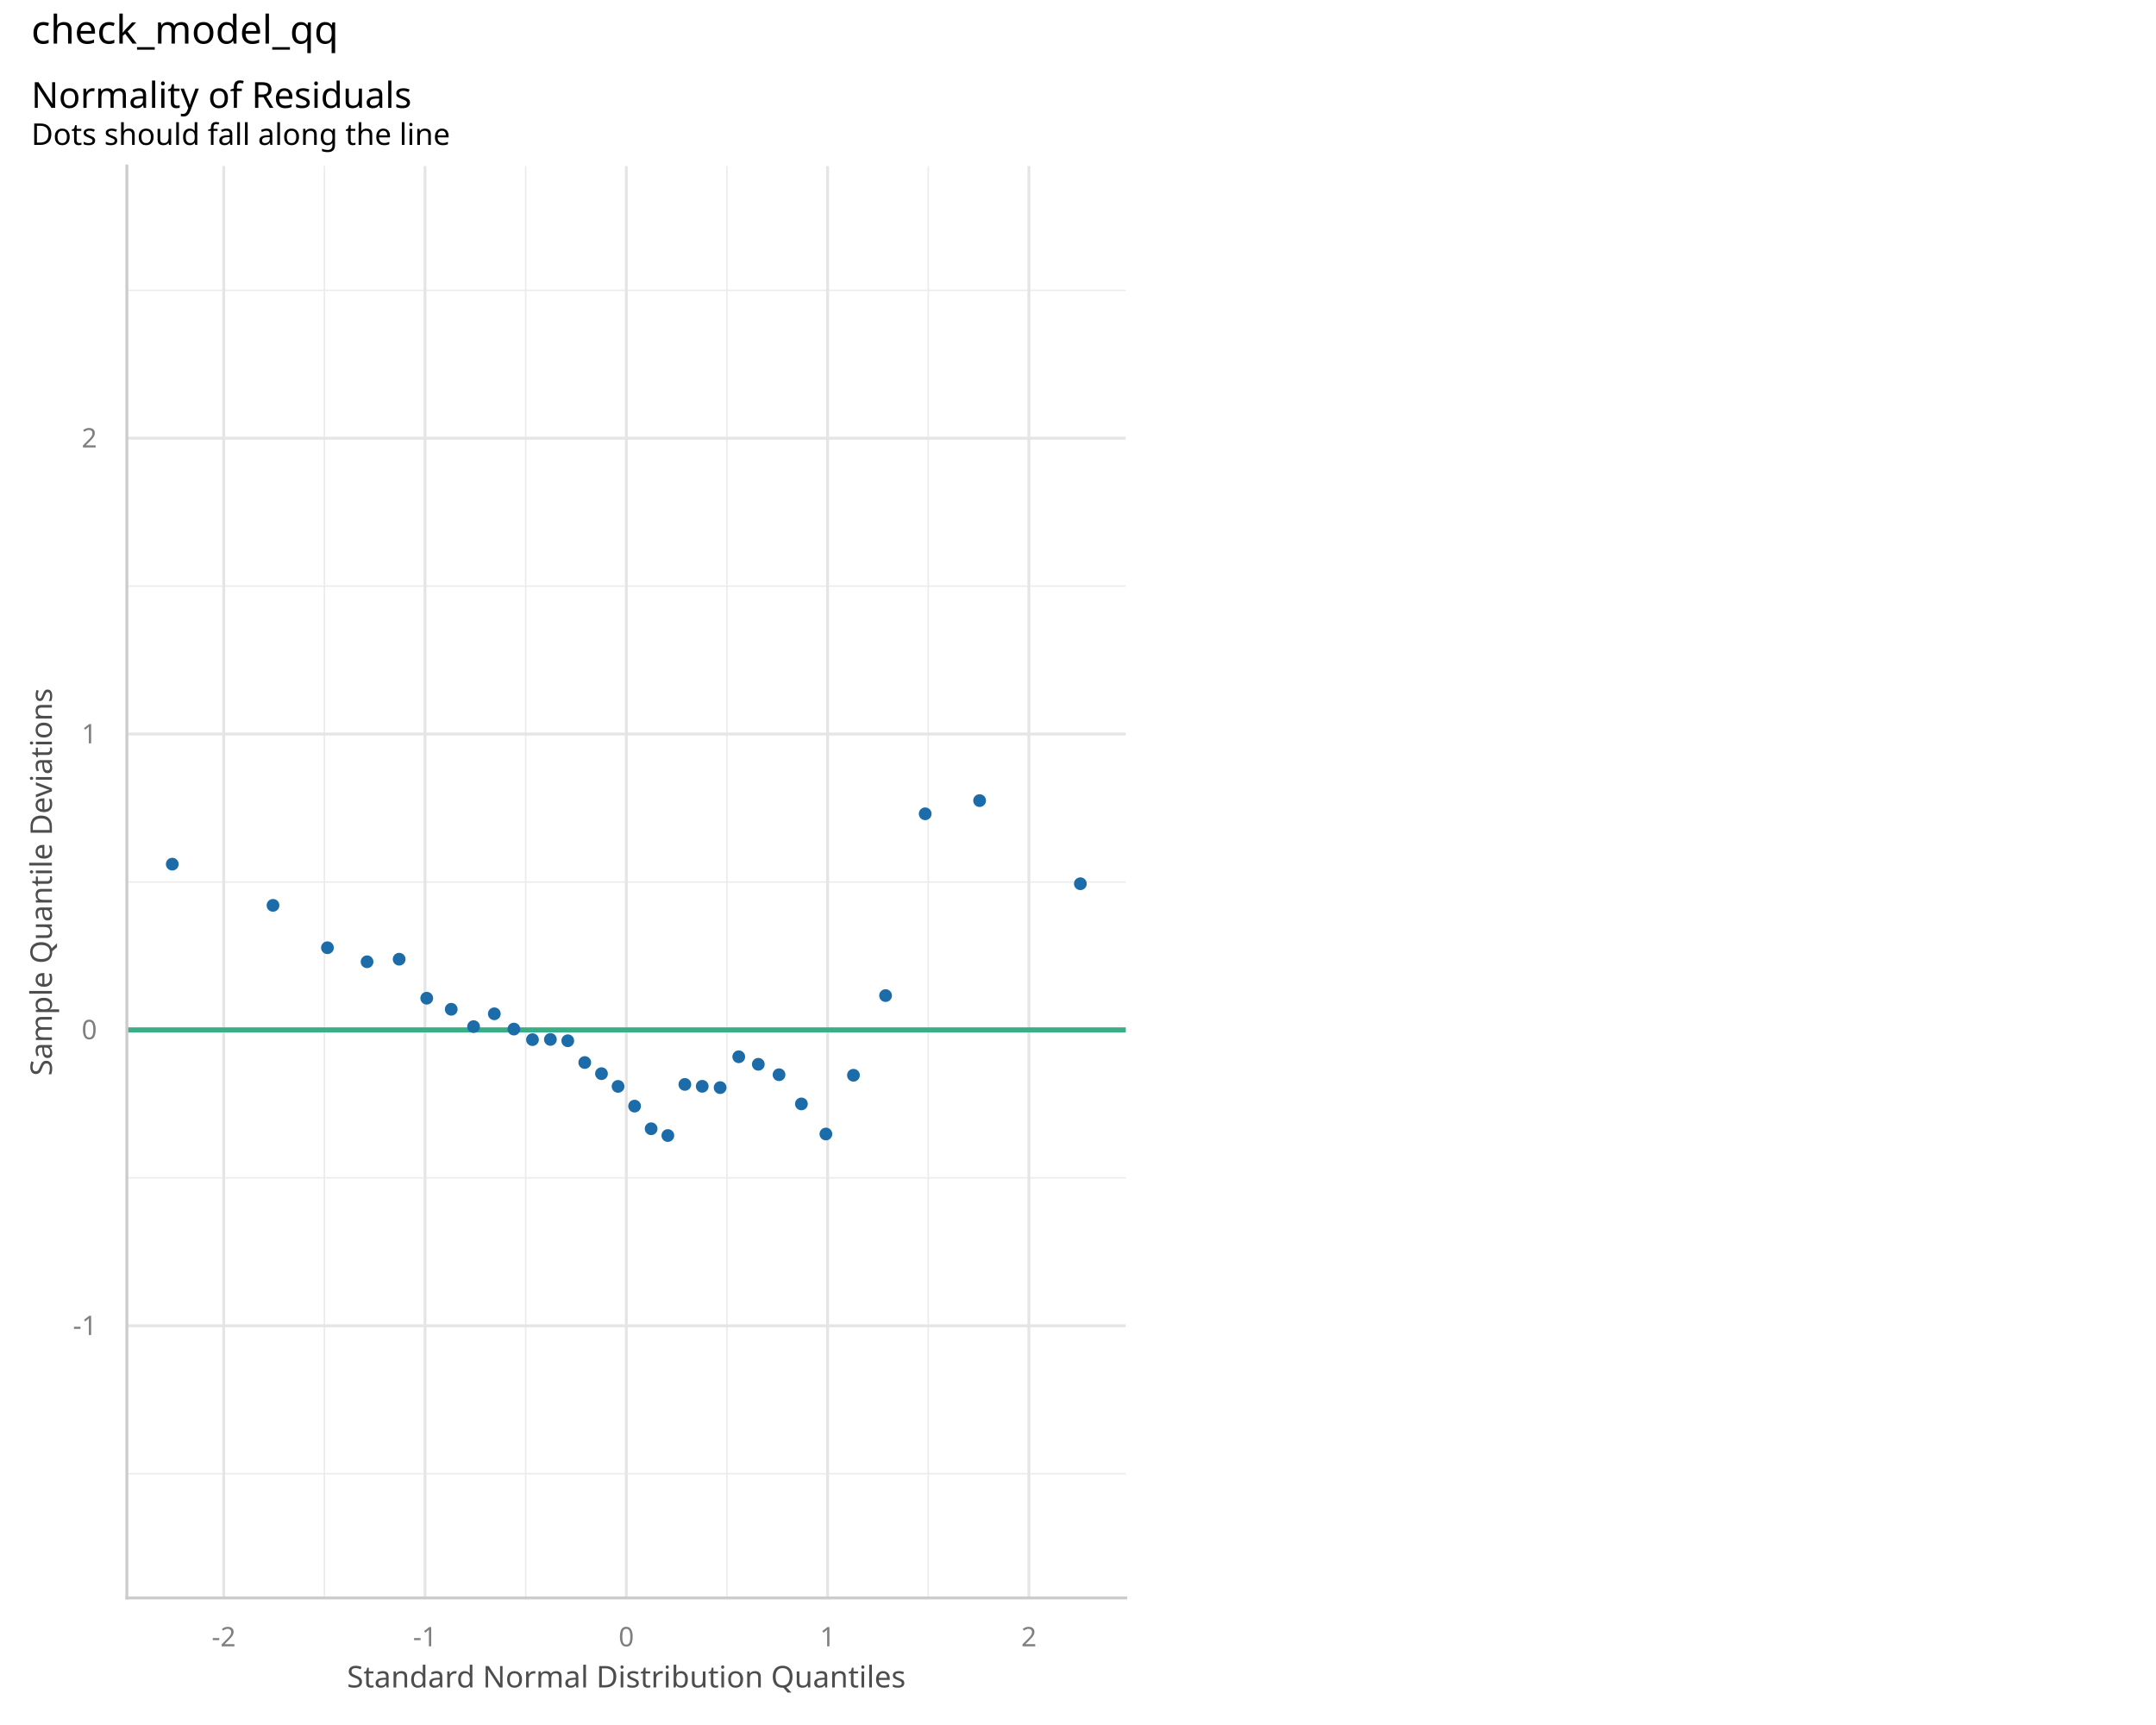
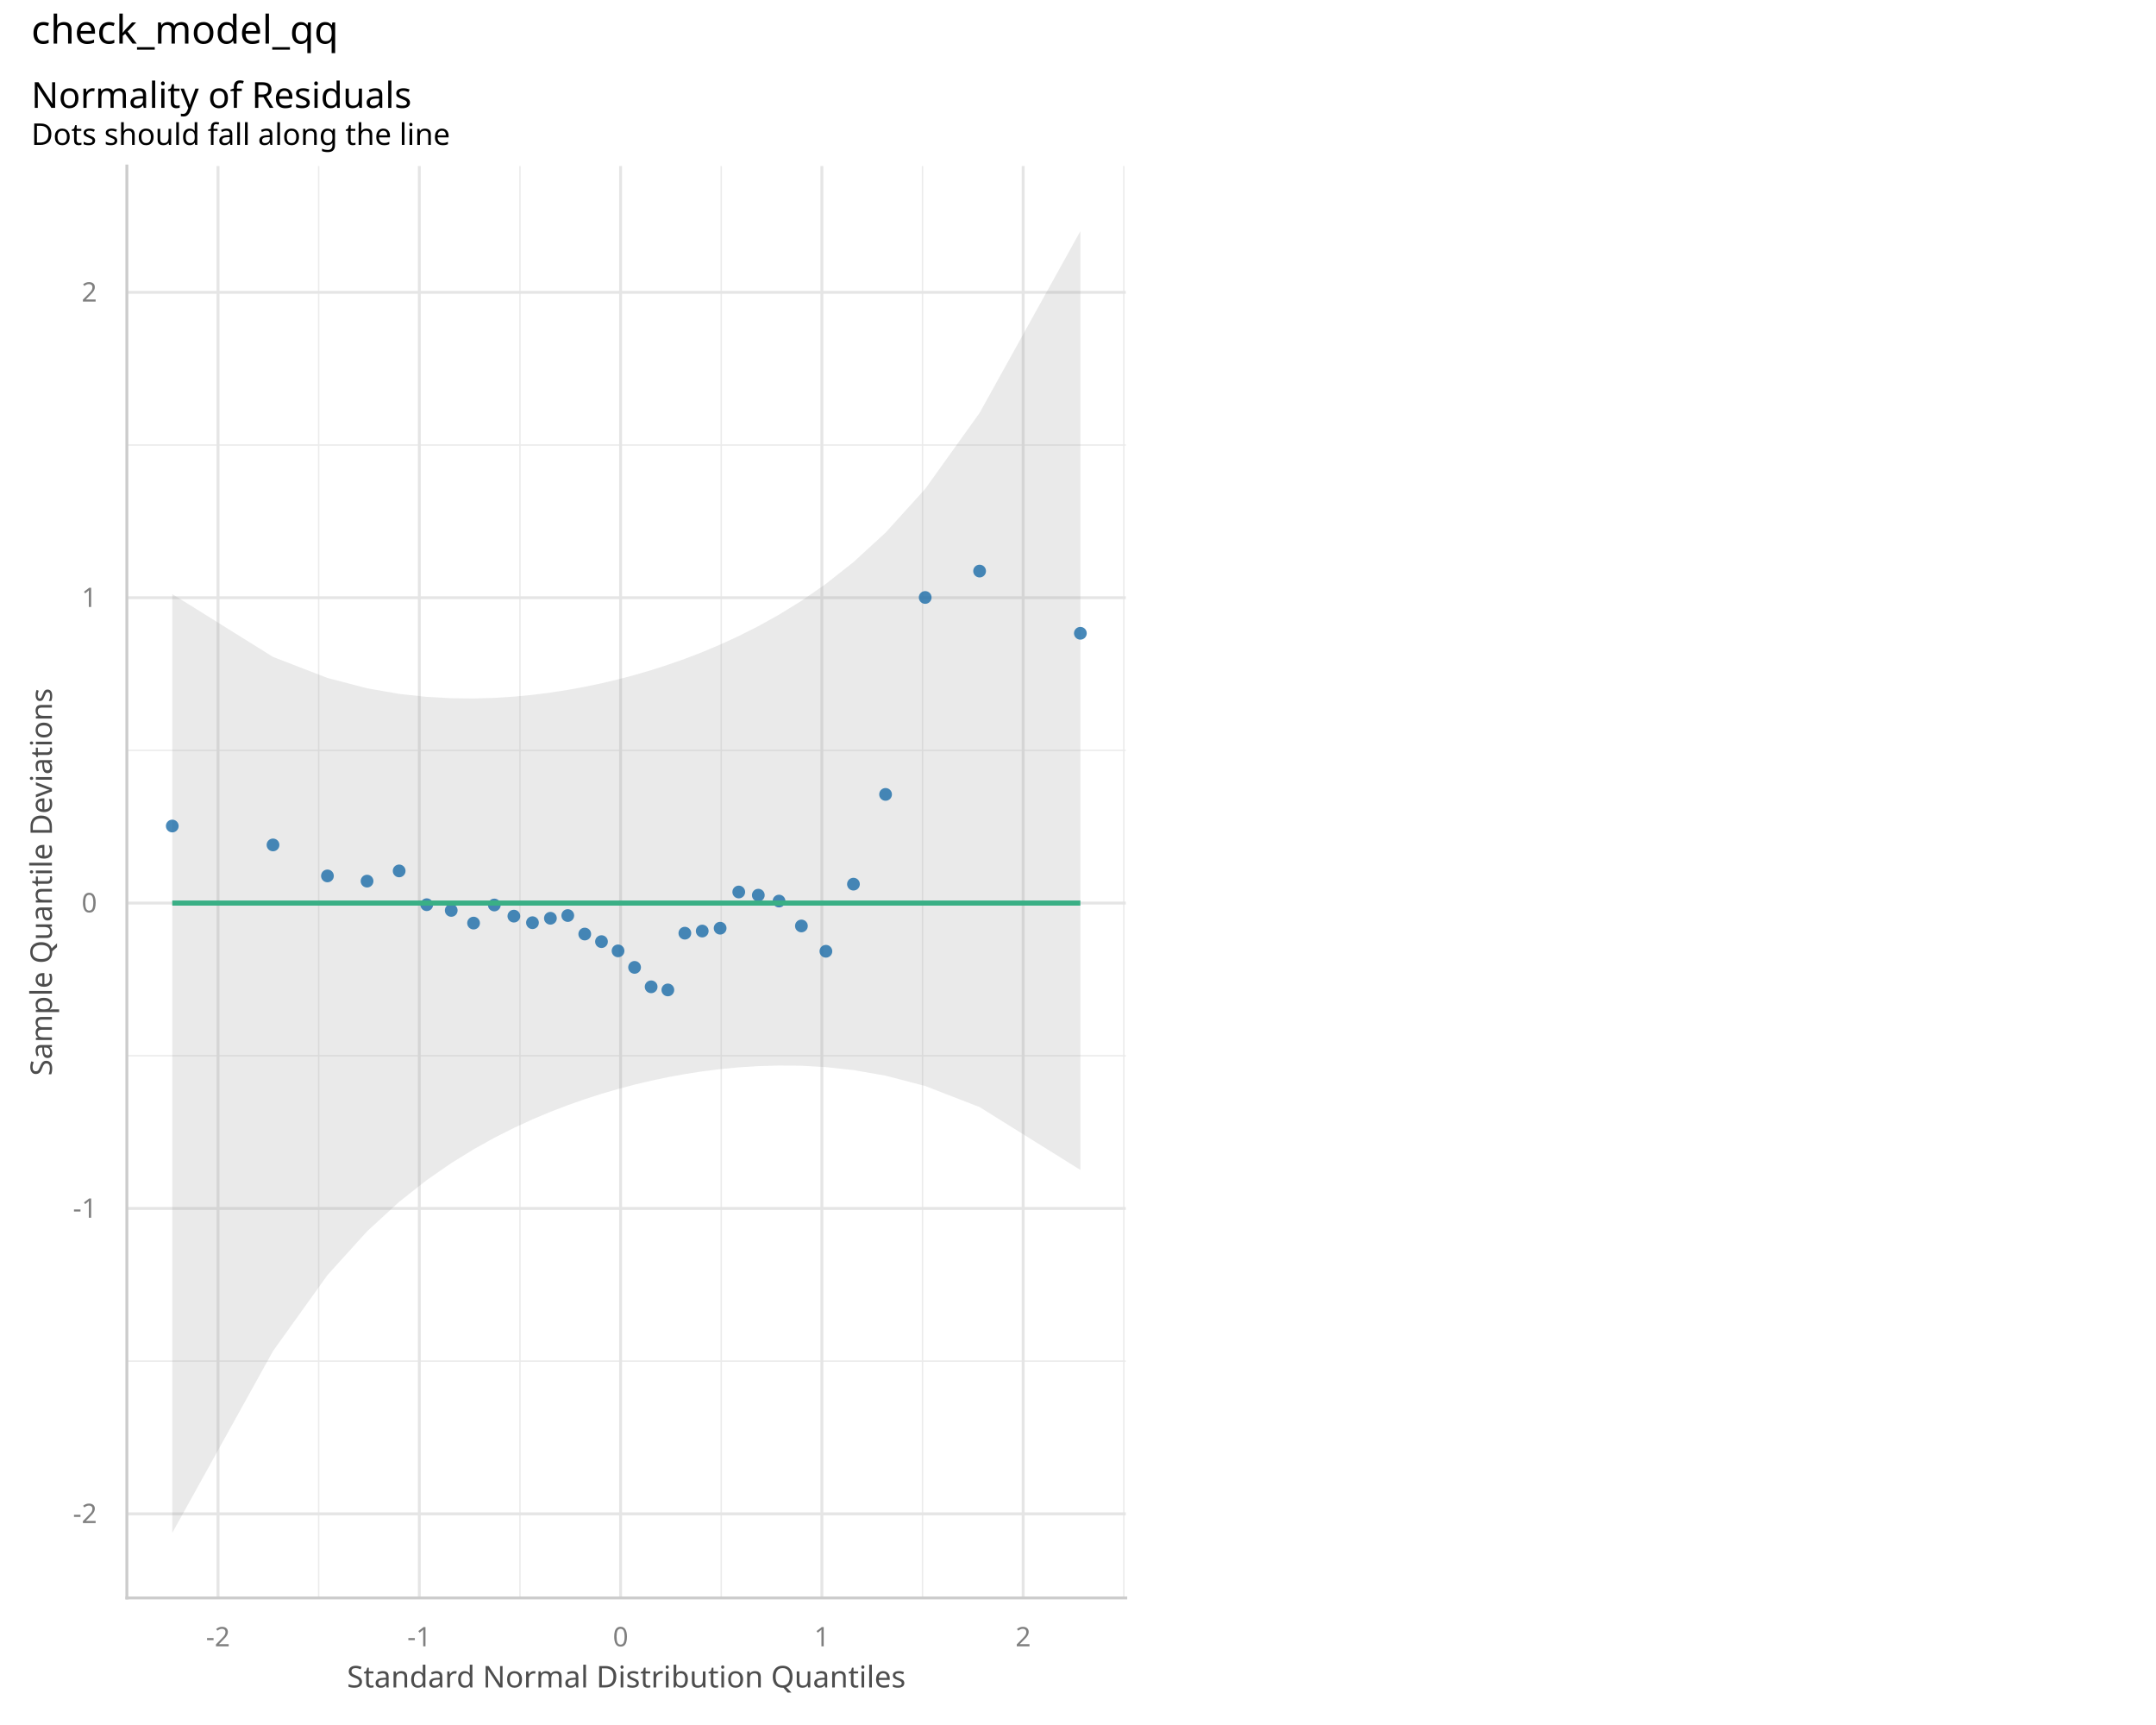
<svg xmlns="http://www.w3.org/2000/svg" class="svglite" data-engine-version="2.0" width="720.00pt" height="576.00pt" viewBox="0 0 720.00 576.00">
  <defs>
    <style type="text/css">
    .svglite line, .svglite polyline, .svglite polygon, .svglite path, .svglite rect, .svglite circle {
      fill: none;
      stroke: #000000;
      stroke-linecap: round;
      stroke-linejoin: round;
      stroke-miterlimit: 10.00;
    }
  </style>
  </defs>
  <rect width="100%" height="100%" style="stroke: none; fill: #FFFFFF;" />
  <defs>
    <clipPath id="cpMC4wMHw3MjAuMDB8MC4wMHw1NzYuMDA=">
      <rect x="0.00" y="0.00" width="720.00" height="576.00" />
    </clipPath>
  </defs>
  <g clip-path="url(#cpMC4wMHw3MjAuMDB8MC4wMHw1NzYuMDA=)">
    <rect x="0" y="0.00" width="720.00" height="576.00" style="stroke-width: 1.07; stroke: #FFFFFF; fill: #FFFFFF;" />
  </g>
  <defs>
    <clipPath id="cpNDIuMzd8NzE0LjUyfDU1LjQ0fDUzMy41OA==">
      <rect x="42.37" y="55.44" width="672.16" height="478.13" />
    </clipPath>
  </defs>
  <g clip-path="url(#cpNDIuMzd8NzE0LjUyfDU1LjQ0fDUzMy41OA==)">
</g>
  <g clip-path="url(#cpMC4wMHw3MjAuMDB8MC4wMHw1NzYuMDA=)">
</g>
  <defs>
    <clipPath id="cpNS40OHwzODAuOTN8MjIuNzh8NTcwLjUy">
      <rect x="5.48" y="22.78" width="375.45" height="547.74" />
    </clipPath>
  </defs>
  <g clip-path="url(#cpNS40OHwzODAuOTN8MjIuNzh8NTcwLjUy)">
    <rect x="5.48" y="22.78" width="375.45" height="547.74" style="stroke-width: 0.97; stroke: #FFFFFF; fill: #FFFFFF;" />
  </g>
  <g clip-path="url(#cpMC4wMHw3MjAuMDB8MC4wMHw1NzYuMDA=)">
</g>
  <defs>
    <clipPath id="cpNDIuMzd8Mzc1Ljk1fDU1LjQ0fDUzMy41OA==">
      <rect x="42.37" y="55.44" width="333.59" height="478.13" />
    </clipPath>
  </defs>
  <g clip-path="url(#cpNDIuMzd8Mzc1Ljk1fDU1LjQ0fDUzMy41OA==)">
    <rect x="42.37" y="55.44" width="333.59" height="478.13" style="stroke-width: 0.97; stroke: none; fill: #FFFFFF;" />
-     <polyline points="42.37,492.08 375.95,492.08 " style="stroke-width: 0.48; stroke: #EBEBEB; stroke-linecap: butt;" />
-     <polyline points="42.37,393.30 375.95,393.30 " style="stroke-width: 0.48; stroke: #EBEBEB; stroke-linecap: butt;" />
-     <polyline points="42.37,294.51 375.95,294.51 " style="stroke-width: 0.48; stroke: #EBEBEB; stroke-linecap: butt;" />
-     <polyline points="42.37,195.72 375.95,195.72 " style="stroke-width: 0.48; stroke: #EBEBEB; stroke-linecap: butt;" />
-     <polyline points="42.37,96.93 375.95,96.93 " style="stroke-width: 0.48; stroke: #EBEBEB; stroke-linecap: butt;" />
-     <polyline points="108.33,533.58 108.33,55.44 " style="stroke-width: 0.48; stroke: #EBEBEB; stroke-linecap: butt;" />
-     <polyline points="175.55,533.58 175.55,55.44 " style="stroke-width: 0.48; stroke: #EBEBEB; stroke-linecap: butt;" />
-     <polyline points="242.77,533.58 242.77,55.44 " style="stroke-width: 0.48; stroke: #EBEBEB; stroke-linecap: butt;" />
-     <polyline points="309.99,533.58 309.99,55.44 " style="stroke-width: 0.48; stroke: #EBEBEB; stroke-linecap: butt;" />
-     <polyline points="42.37,442.69 375.95,442.69 " style="stroke-width: 0.97; stroke: #E5E5E5; stroke-linecap: butt;" />
-     <polyline points="42.37,343.90 375.95,343.90 " style="stroke-width: 0.97; stroke: #E5E5E5; stroke-linecap: butt;" />
-     <polyline points="42.37,245.11 375.95,245.11 " style="stroke-width: 0.97; stroke: #E5E5E5; stroke-linecap: butt;" />
-     <polyline points="42.37,146.33 375.95,146.33 " style="stroke-width: 0.97; stroke: #E5E5E5; stroke-linecap: butt;" />
-     <polyline points="74.72,533.58 74.72,55.44 " style="stroke-width: 0.97; stroke: #E5E5E5; stroke-linecap: butt;" />
-     <polyline points="141.94,533.58 141.94,55.44 " style="stroke-width: 0.97; stroke: #E5E5E5; stroke-linecap: butt;" />
-     <polyline points="209.16,533.58 209.16,55.44 " style="stroke-width: 0.97; stroke: #E5E5E5; stroke-linecap: butt;" />
-     <polyline points="276.38,533.58 276.38,55.44 " style="stroke-width: 0.97; stroke: #E5E5E5; stroke-linecap: butt;" />
-     <polyline points="343.60,533.58 343.60,55.44 " style="stroke-width: 0.97; stroke: #E5E5E5; stroke-linecap: butt;" />
-     <line x1="42.37" y1="343.90" x2="375.95" y2="343.90" style="stroke-width: 1.71; stroke: #3AAF85; stroke-linecap: butt;" />
-     <circle cx="57.53" cy="288.55" r="2.13" style="stroke-width: 0.00; stroke: none; fill: #1B6CA8;" />
-     <circle cx="91.17" cy="302.31" r="2.13" style="stroke-width: 0.00; stroke: none; fill: #1B6CA8;" />
-     <circle cx="109.35" cy="316.46" r="2.13" style="stroke-width: 0.00; stroke: none; fill: #1B6CA8;" />
-     <circle cx="122.58" cy="321.15" r="2.13" style="stroke-width: 0.00; stroke: none; fill: #1B6CA8;" />
-     <circle cx="133.30" cy="320.29" r="2.13" style="stroke-width: 0.00; stroke: none; fill: #1B6CA8;" />
-     <circle cx="142.51" cy="333.31" r="2.13" style="stroke-width: 0.00; stroke: none; fill: #1B6CA8;" />
-     <circle cx="150.69" cy="337.01" r="2.13" style="stroke-width: 0.00; stroke: none; fill: #1B6CA8;" />
-     <circle cx="158.15" cy="342.80" r="2.13" style="stroke-width: 0.00; stroke: none; fill: #1B6CA8;" />
-     <circle cx="165.08" cy="338.52" r="2.13" style="stroke-width: 0.00; stroke: none; fill: #1B6CA8;" />
-     <circle cx="171.61" cy="343.62" r="2.13" style="stroke-width: 0.00; stroke: none; fill: #1B6CA8;" />
-     <circle cx="177.82" cy="347.15" r="2.13" style="stroke-width: 0.00; stroke: none; fill: #1B6CA8;" />
-     <circle cx="183.81" cy="347.08" r="2.13" style="stroke-width: 0.00; stroke: none; fill: #1B6CA8;" />
-     <circle cx="189.61" cy="347.52" r="2.13" style="stroke-width: 0.00; stroke: none; fill: #1B6CA8;" />
-     <circle cx="195.28" cy="354.79" r="2.13" style="stroke-width: 0.00; stroke: none; fill: #1B6CA8;" />
-     <circle cx="200.87" cy="358.51" r="2.13" style="stroke-width: 0.00; stroke: none; fill: #1B6CA8;" />
-     <circle cx="206.40" cy="362.76" r="2.13" style="stroke-width: 0.00; stroke: none; fill: #1B6CA8;" />
-     <circle cx="211.92" cy="369.35" r="2.13" style="stroke-width: 0.00; stroke: none; fill: #1B6CA8;" />
-     <circle cx="217.45" cy="376.90" r="2.13" style="stroke-width: 0.00; stroke: none; fill: #1B6CA8;" />
-     <circle cx="223.03" cy="379.17" r="2.13" style="stroke-width: 0.00; stroke: none; fill: #1B6CA8;" />
-     <circle cx="228.71" cy="362.10" r="2.13" style="stroke-width: 0.00; stroke: none; fill: #1B6CA8;" />
-     <circle cx="234.51" cy="362.73" r="2.13" style="stroke-width: 0.00; stroke: none; fill: #1B6CA8;" />
-     <circle cx="240.49" cy="363.17" r="2.13" style="stroke-width: 0.00; stroke: none; fill: #1B6CA8;" />
-     <circle cx="246.71" cy="352.87" r="2.13" style="stroke-width: 0.00; stroke: none; fill: #1B6CA8;" />
-     <circle cx="253.24" cy="355.38" r="2.13" style="stroke-width: 0.00; stroke: none; fill: #1B6CA8;" />
-     <circle cx="260.16" cy="358.86" r="2.13" style="stroke-width: 0.00; stroke: none; fill: #1B6CA8;" />
-     <circle cx="267.63" cy="368.61" r="2.13" style="stroke-width: 0.00; stroke: none; fill: #1B6CA8;" />
-     <circle cx="275.81" cy="378.66" r="2.13" style="stroke-width: 0.00; stroke: none; fill: #1B6CA8;" />
-     <circle cx="285.01" cy="359.04" r="2.13" style="stroke-width: 0.00; stroke: none; fill: #1B6CA8;" />
-     <circle cx="295.74" cy="332.44" r="2.13" style="stroke-width: 0.00; stroke: none; fill: #1B6CA8;" />
-     <circle cx="308.97" cy="271.74" r="2.13" style="stroke-width: 0.00; stroke: none; fill: #1B6CA8;" />
-     <circle cx="327.14" cy="267.33" r="2.13" style="stroke-width: 0.00; stroke: none; fill: #1B6CA8;" />
-     <circle cx="360.79" cy="295.09" r="2.13" style="stroke-width: 0.00; stroke: none; fill: #1B6CA8;" />
+     <polyline points="42.37,454.50 375.95,454.50 " style="stroke-width: 0.48; stroke: #EBEBEB; stroke-linecap: butt;" />
+     <polyline points="42.37,352.53 375.95,352.53 " style="stroke-width: 0.48; stroke: #EBEBEB; stroke-linecap: butt;" />
+     <polyline points="42.37,250.56 375.95,250.56 " style="stroke-width: 0.48; stroke: #EBEBEB; stroke-linecap: butt;" />
+     <polyline points="42.37,148.59 375.95,148.59 " style="stroke-width: 0.48; stroke: #EBEBEB; stroke-linecap: butt;" />
+     <polyline points="106.42,533.58 106.42,55.44 " style="stroke-width: 0.48; stroke: #EBEBEB; stroke-linecap: butt;" />
+     <polyline points="173.64,533.58 173.64,55.44 " style="stroke-width: 0.48; stroke: #EBEBEB; stroke-linecap: butt;" />
+     <polyline points="240.86,533.58 240.86,55.44 " style="stroke-width: 0.48; stroke: #EBEBEB; stroke-linecap: butt;" />
+     <polyline points="308.08,533.58 308.08,55.44 " style="stroke-width: 0.48; stroke: #EBEBEB; stroke-linecap: butt;" />
+     <polyline points="375.30,533.58 375.30,55.44 " style="stroke-width: 0.48; stroke: #EBEBEB; stroke-linecap: butt;" />
+     <polyline points="42.37,505.49 375.95,505.49 " style="stroke-width: 0.97; stroke: #E5E5E5; stroke-linecap: butt;" />
+     <polyline points="42.37,403.52 375.95,403.52 " style="stroke-width: 0.97; stroke: #E5E5E5; stroke-linecap: butt;" />
+     <polyline points="42.37,301.55 375.95,301.55 " style="stroke-width: 0.97; stroke: #E5E5E5; stroke-linecap: butt;" />
+     <polyline points="42.37,199.58 375.95,199.58 " style="stroke-width: 0.97; stroke: #E5E5E5; stroke-linecap: butt;" />
+     <polyline points="42.37,97.61 375.95,97.61 " style="stroke-width: 0.97; stroke: #E5E5E5; stroke-linecap: butt;" />
+     <polyline points="72.81,533.58 72.81,55.44 " style="stroke-width: 0.97; stroke: #E5E5E5; stroke-linecap: butt;" />
+     <polyline points="140.03,533.58 140.03,55.44 " style="stroke-width: 0.97; stroke: #E5E5E5; stroke-linecap: butt;" />
+     <polyline points="207.25,533.58 207.25,55.44 " style="stroke-width: 0.97; stroke: #E5E5E5; stroke-linecap: butt;" />
+     <polyline points="274.47,533.58 274.47,55.44 " style="stroke-width: 0.97; stroke: #E5E5E5; stroke-linecap: butt;" />
+     <polyline points="341.69,533.58 341.69,55.44 " style="stroke-width: 0.97; stroke: #E5E5E5; stroke-linecap: butt;" />
+     <polygon points="57.53,198.37 91.17,219.35 109.35,226.38 122.58,229.83 133.30,231.70 142.51,232.70 150.69,233.15 158.15,233.23 165.08,233.03 171.61,232.62 177.82,232.02 183.81,231.26 189.61,230.36 195.28,229.33 200.87,228.16 206.40,226.85 211.92,225.39 217.45,223.78 223.03,221.98 228.71,219.99 234.51,217.76 240.49,215.24 246.71,212.38 253.24,209.09 260.16,205.24 267.63,200.63 275.81,194.96 285.01,187.70 295.74,177.85 308.97,163.24 327.14,137.87 360.79,77.18 360.79,390.65 327.14,369.67 308.97,362.63 295.74,359.18 285.01,357.32 275.81,356.32 267.63,355.86 260.16,355.79 253.24,355.99 246.71,356.40 240.49,357.00 234.51,357.75 228.71,358.65 223.03,359.69 217.45,360.86 211.92,362.17 206.40,363.63 200.87,365.24 195.28,367.04 189.61,369.03 183.81,371.26 177.82,373.77 171.61,376.63 165.08,379.92 158.15,383.78 150.69,388.38 142.51,394.05 133.30,401.31 122.58,411.16 109.35,425.78 91.17,451.15 57.53,511.84 " style="stroke-width: 0.00; stroke: none; stroke-linecap: butt; fill: #999999; fill-opacity: 0.20;" />
+     <polyline points="57.53,198.37 91.17,219.35 109.35,226.38 122.58,229.83 133.30,231.70 142.51,232.70 150.69,233.15 158.15,233.23 165.08,233.03 171.61,232.62 177.82,232.02 183.81,231.26 189.61,230.36 195.28,229.33 200.87,228.16 206.40,226.85 211.92,225.39 217.45,223.78 223.03,221.98 228.71,219.99 234.51,217.76 240.49,215.24 246.71,212.38 253.24,209.09 260.16,205.24 267.63,200.63 275.81,194.96 285.01,187.70 295.74,177.85 308.97,163.24 327.14,137.87 360.79,77.18 " style="stroke-width: 0.21; stroke: none; stroke-linecap: butt;" />
+     <polyline points="360.79,390.65 327.14,369.67 308.97,362.63 295.74,359.18 285.01,357.32 275.81,356.32 267.63,355.86 260.16,355.79 253.24,355.99 246.71,356.40 240.49,357.00 234.51,357.75 228.71,358.65 223.03,359.69 217.45,360.86 211.92,362.17 206.40,363.63 200.87,365.24 195.28,367.04 189.61,369.03 183.81,371.26 177.82,373.77 171.61,376.63 165.08,379.92 158.15,383.78 150.69,388.38 142.51,394.05 133.30,401.31 122.58,411.16 109.35,425.78 91.17,451.15 57.53,511.84 " style="stroke-width: 0.21; stroke: none; stroke-linecap: butt;" />
+     <circle cx="57.53" cy="275.82" r="2.13" style="stroke-width: 0.00; stroke: none; fill: #1B6CA8; fill-opacity: 0.80;" />
+     <circle cx="91.17" cy="282.13" r="2.13" style="stroke-width: 0.00; stroke: none; fill: #1B6CA8; fill-opacity: 0.80;" />
+     <circle cx="109.35" cy="292.48" r="2.13" style="stroke-width: 0.00; stroke: none; fill: #1B6CA8; fill-opacity: 0.80;" />
+     <circle cx="122.58" cy="294.22" r="2.13" style="stroke-width: 0.00; stroke: none; fill: #1B6CA8; fill-opacity: 0.80;" />
+     <circle cx="133.30" cy="290.81" r="2.13" style="stroke-width: 0.00; stroke: none; fill: #1B6CA8; fill-opacity: 0.80;" />
+     <circle cx="142.51" cy="302.09" r="2.13" style="stroke-width: 0.00; stroke: none; fill: #1B6CA8; fill-opacity: 0.80;" />
+     <circle cx="150.69" cy="304.00" r="2.13" style="stroke-width: 0.00; stroke: none; fill: #1B6CA8; fill-opacity: 0.80;" />
+     <circle cx="158.15" cy="308.23" r="2.13" style="stroke-width: 0.00; stroke: none; fill: #1B6CA8; fill-opacity: 0.80;" />
+     <circle cx="165.08" cy="302.19" r="2.13" style="stroke-width: 0.00; stroke: none; fill: #1B6CA8; fill-opacity: 0.80;" />
+     <circle cx="171.61" cy="305.91" r="2.13" style="stroke-width: 0.00; stroke: none; fill: #1B6CA8; fill-opacity: 0.80;" />
+     <circle cx="177.82" cy="308.10" r="2.13" style="stroke-width: 0.00; stroke: none; fill: #1B6CA8; fill-opacity: 0.80;" />
+     <circle cx="183.81" cy="306.62" r="2.13" style="stroke-width: 0.00; stroke: none; fill: #1B6CA8; fill-opacity: 0.80;" />
+     <circle cx="189.61" cy="305.71" r="2.13" style="stroke-width: 0.00; stroke: none; fill: #1B6CA8; fill-opacity: 0.80;" />
+     <circle cx="195.28" cy="311.89" r="2.13" style="stroke-width: 0.00; stroke: none; fill: #1B6CA8; fill-opacity: 0.80;" />
+     <circle cx="200.87" cy="314.42" r="2.13" style="stroke-width: 0.00; stroke: none; fill: #1B6CA8; fill-opacity: 0.80;" />
+     <circle cx="206.40" cy="317.51" r="2.13" style="stroke-width: 0.00; stroke: none; fill: #1B6CA8; fill-opacity: 0.80;" />
+     <circle cx="211.92" cy="323.02" r="2.13" style="stroke-width: 0.00; stroke: none; fill: #1B6CA8; fill-opacity: 0.80;" />
+     <circle cx="217.45" cy="329.51" r="2.13" style="stroke-width: 0.00; stroke: none; fill: #1B6CA8; fill-opacity: 0.80;" />
+     <circle cx="223.03" cy="330.55" r="2.13" style="stroke-width: 0.00; stroke: none; fill: #1B6CA8; fill-opacity: 0.80;" />
+     <circle cx="228.71" cy="311.60" r="2.13" style="stroke-width: 0.00; stroke: none; fill: #1B6CA8; fill-opacity: 0.80;" />
+     <circle cx="234.51" cy="310.89" r="2.13" style="stroke-width: 0.00; stroke: none; fill: #1B6CA8; fill-opacity: 0.80;" />
+     <circle cx="240.49" cy="309.94" r="2.13" style="stroke-width: 0.00; stroke: none; fill: #1B6CA8; fill-opacity: 0.80;" />
+     <circle cx="246.71" cy="297.85" r="2.13" style="stroke-width: 0.00; stroke: none; fill: #1B6CA8; fill-opacity: 0.80;" />
+     <circle cx="253.24" cy="298.91" r="2.13" style="stroke-width: 0.00; stroke: none; fill: #1B6CA8; fill-opacity: 0.80;" />
+     <circle cx="260.16" cy="300.88" r="2.13" style="stroke-width: 0.00; stroke: none; fill: #1B6CA8; fill-opacity: 0.80;" />
+     <circle cx="267.63" cy="309.19" r="2.13" style="stroke-width: 0.00; stroke: none; fill: #1B6CA8; fill-opacity: 0.80;" />
+     <circle cx="275.81" cy="317.64" r="2.13" style="stroke-width: 0.00; stroke: none; fill: #1B6CA8; fill-opacity: 0.80;" />
+     <circle cx="285.01" cy="295.23" r="2.13" style="stroke-width: 0.00; stroke: none; fill: #1B6CA8; fill-opacity: 0.80;" />
+     <circle cx="295.74" cy="265.26" r="2.13" style="stroke-width: 0.00; stroke: none; fill: #1B6CA8; fill-opacity: 0.80;" />
+     <circle cx="308.97" cy="199.50" r="2.13" style="stroke-width: 0.00; stroke: none; fill: #1B6CA8; fill-opacity: 0.80;" />
+     <circle cx="327.14" cy="190.69" r="2.13" style="stroke-width: 0.00; stroke: none; fill: #1B6CA8; fill-opacity: 0.80;" />
+     <circle cx="360.79" cy="211.46" r="2.13" style="stroke-width: 0.00; stroke: none; fill: #1B6CA8; fill-opacity: 0.80;" />
+     <polyline points="57.53,301.55 360.79,301.55 " style="stroke-width: 1.71; stroke: #3AAF85; stroke-linecap: butt;" />
  </g>
  <g clip-path="url(#cpMC4wMHw3MjAuMDB8MC4wMHw1NzYuMDA=)">
    <polyline points="42.37,533.58 42.37,55.44 " style="stroke-width: 0.97; stroke: #CCCCCC; stroke-linecap: square;" />
-     <text x="32.40" y="445.79" text-anchor="end" style="font-size: 9.00px; fill: #7F7F7F; font-family: sans;" textLength="8.00px" lengthAdjust="spacingAndGlyphs">-1</text>
-     <text x="32.40" y="347.00" text-anchor="end" style="font-size: 9.00px; fill: #7F7F7F; font-family: sans;" textLength="5.01px" lengthAdjust="spacingAndGlyphs">0</text>
-     <text x="32.40" y="248.21" text-anchor="end" style="font-size: 9.00px; fill: #7F7F7F; font-family: sans;" textLength="5.01px" lengthAdjust="spacingAndGlyphs">1</text>
-     <text x="32.40" y="149.42" text-anchor="end" style="font-size: 9.00px; fill: #7F7F7F; font-family: sans;" textLength="5.01px" lengthAdjust="spacingAndGlyphs">2</text>
+     <text x="32.40" y="508.58" text-anchor="end" style="font-size: 9.00px; fill: #7F7F7F; font-family: sans;" textLength="8.00px" lengthAdjust="spacingAndGlyphs">-2</text>
+     <text x="32.40" y="406.61" text-anchor="end" style="font-size: 9.00px; fill: #7F7F7F; font-family: sans;" textLength="8.00px" lengthAdjust="spacingAndGlyphs">-1</text>
+     <text x="32.40" y="304.64" text-anchor="end" style="font-size: 9.00px; fill: #7F7F7F; font-family: sans;" textLength="5.01px" lengthAdjust="spacingAndGlyphs">0</text>
+     <text x="32.40" y="202.68" text-anchor="end" style="font-size: 9.00px; fill: #7F7F7F; font-family: sans;" textLength="5.01px" lengthAdjust="spacingAndGlyphs">1</text>
+     <text x="32.40" y="100.71" text-anchor="end" style="font-size: 9.00px; fill: #7F7F7F; font-family: sans;" textLength="5.01px" lengthAdjust="spacingAndGlyphs">2</text>
    <polyline points="42.37,533.58 375.95,533.58 " style="stroke-width: 0.97; stroke: #CCCCCC; stroke-linecap: square;" />
-     <text x="74.72" y="549.73" text-anchor="middle" style="font-size: 9.00px; fill: #7F7F7F; font-family: sans;" textLength="8.00px" lengthAdjust="spacingAndGlyphs">-2</text>
-     <text x="141.94" y="549.73" text-anchor="middle" style="font-size: 9.00px; fill: #7F7F7F; font-family: sans;" textLength="8.00px" lengthAdjust="spacingAndGlyphs">-1</text>
-     <text x="209.16" y="549.73" text-anchor="middle" style="font-size: 9.00px; fill: #7F7F7F; font-family: sans;" textLength="5.01px" lengthAdjust="spacingAndGlyphs">0</text>
-     <text x="276.38" y="549.73" text-anchor="middle" style="font-size: 9.00px; fill: #7F7F7F; font-family: sans;" textLength="5.01px" lengthAdjust="spacingAndGlyphs">1</text>
-     <text x="343.60" y="549.73" text-anchor="middle" style="font-size: 9.00px; fill: #7F7F7F; font-family: sans;" textLength="5.01px" lengthAdjust="spacingAndGlyphs">2</text>
+     <text x="72.81" y="549.73" text-anchor="middle" style="font-size: 9.00px; fill: #7F7F7F; font-family: sans;" textLength="8.00px" lengthAdjust="spacingAndGlyphs">-2</text>
+     <text x="140.03" y="549.73" text-anchor="middle" style="font-size: 9.00px; fill: #7F7F7F; font-family: sans;" textLength="8.00px" lengthAdjust="spacingAndGlyphs">-1</text>
+     <text x="207.25" y="549.73" text-anchor="middle" style="font-size: 9.00px; fill: #7F7F7F; font-family: sans;" textLength="5.01px" lengthAdjust="spacingAndGlyphs">0</text>
+     <text x="274.47" y="549.73" text-anchor="middle" style="font-size: 9.00px; fill: #7F7F7F; font-family: sans;" textLength="5.01px" lengthAdjust="spacingAndGlyphs">1</text>
+     <text x="341.69" y="549.73" text-anchor="middle" style="font-size: 9.00px; fill: #7F7F7F; font-family: sans;" textLength="5.01px" lengthAdjust="spacingAndGlyphs">2</text>
    <text x="209.16" y="563.46" text-anchor="middle" style="font-size: 10.00px; fill: #4D4D4D; font-family: sans;" textLength="173.43px" lengthAdjust="spacingAndGlyphs">Standard Normal Distribution Quantiles</text>
    <text transform="translate(17.34,294.51) rotate(-90)" text-anchor="middle" style="font-size: 10.00px; fill: #4D4D4D; font-family: sans;" textLength="123.41px" lengthAdjust="spacingAndGlyphs">Sample Quantile Deviations</text>
    <text x="10.46" y="48.39" style="font-size: 10.00px; font-family: sans;" textLength="130.64px" lengthAdjust="spacingAndGlyphs">Dots should fall along the line</text>
    <text x="10.46" y="36.02" style="font-size: 12.00px; font-family: sans;" textLength="120.06px" lengthAdjust="spacingAndGlyphs">Normality of Residuals</text>
    <text x="10.46" y="14.56" style="font-size: 13.20px; font-family: sans;" textLength="99.82px" lengthAdjust="spacingAndGlyphs">check_model_qq</text>
  </g>
</svg>
